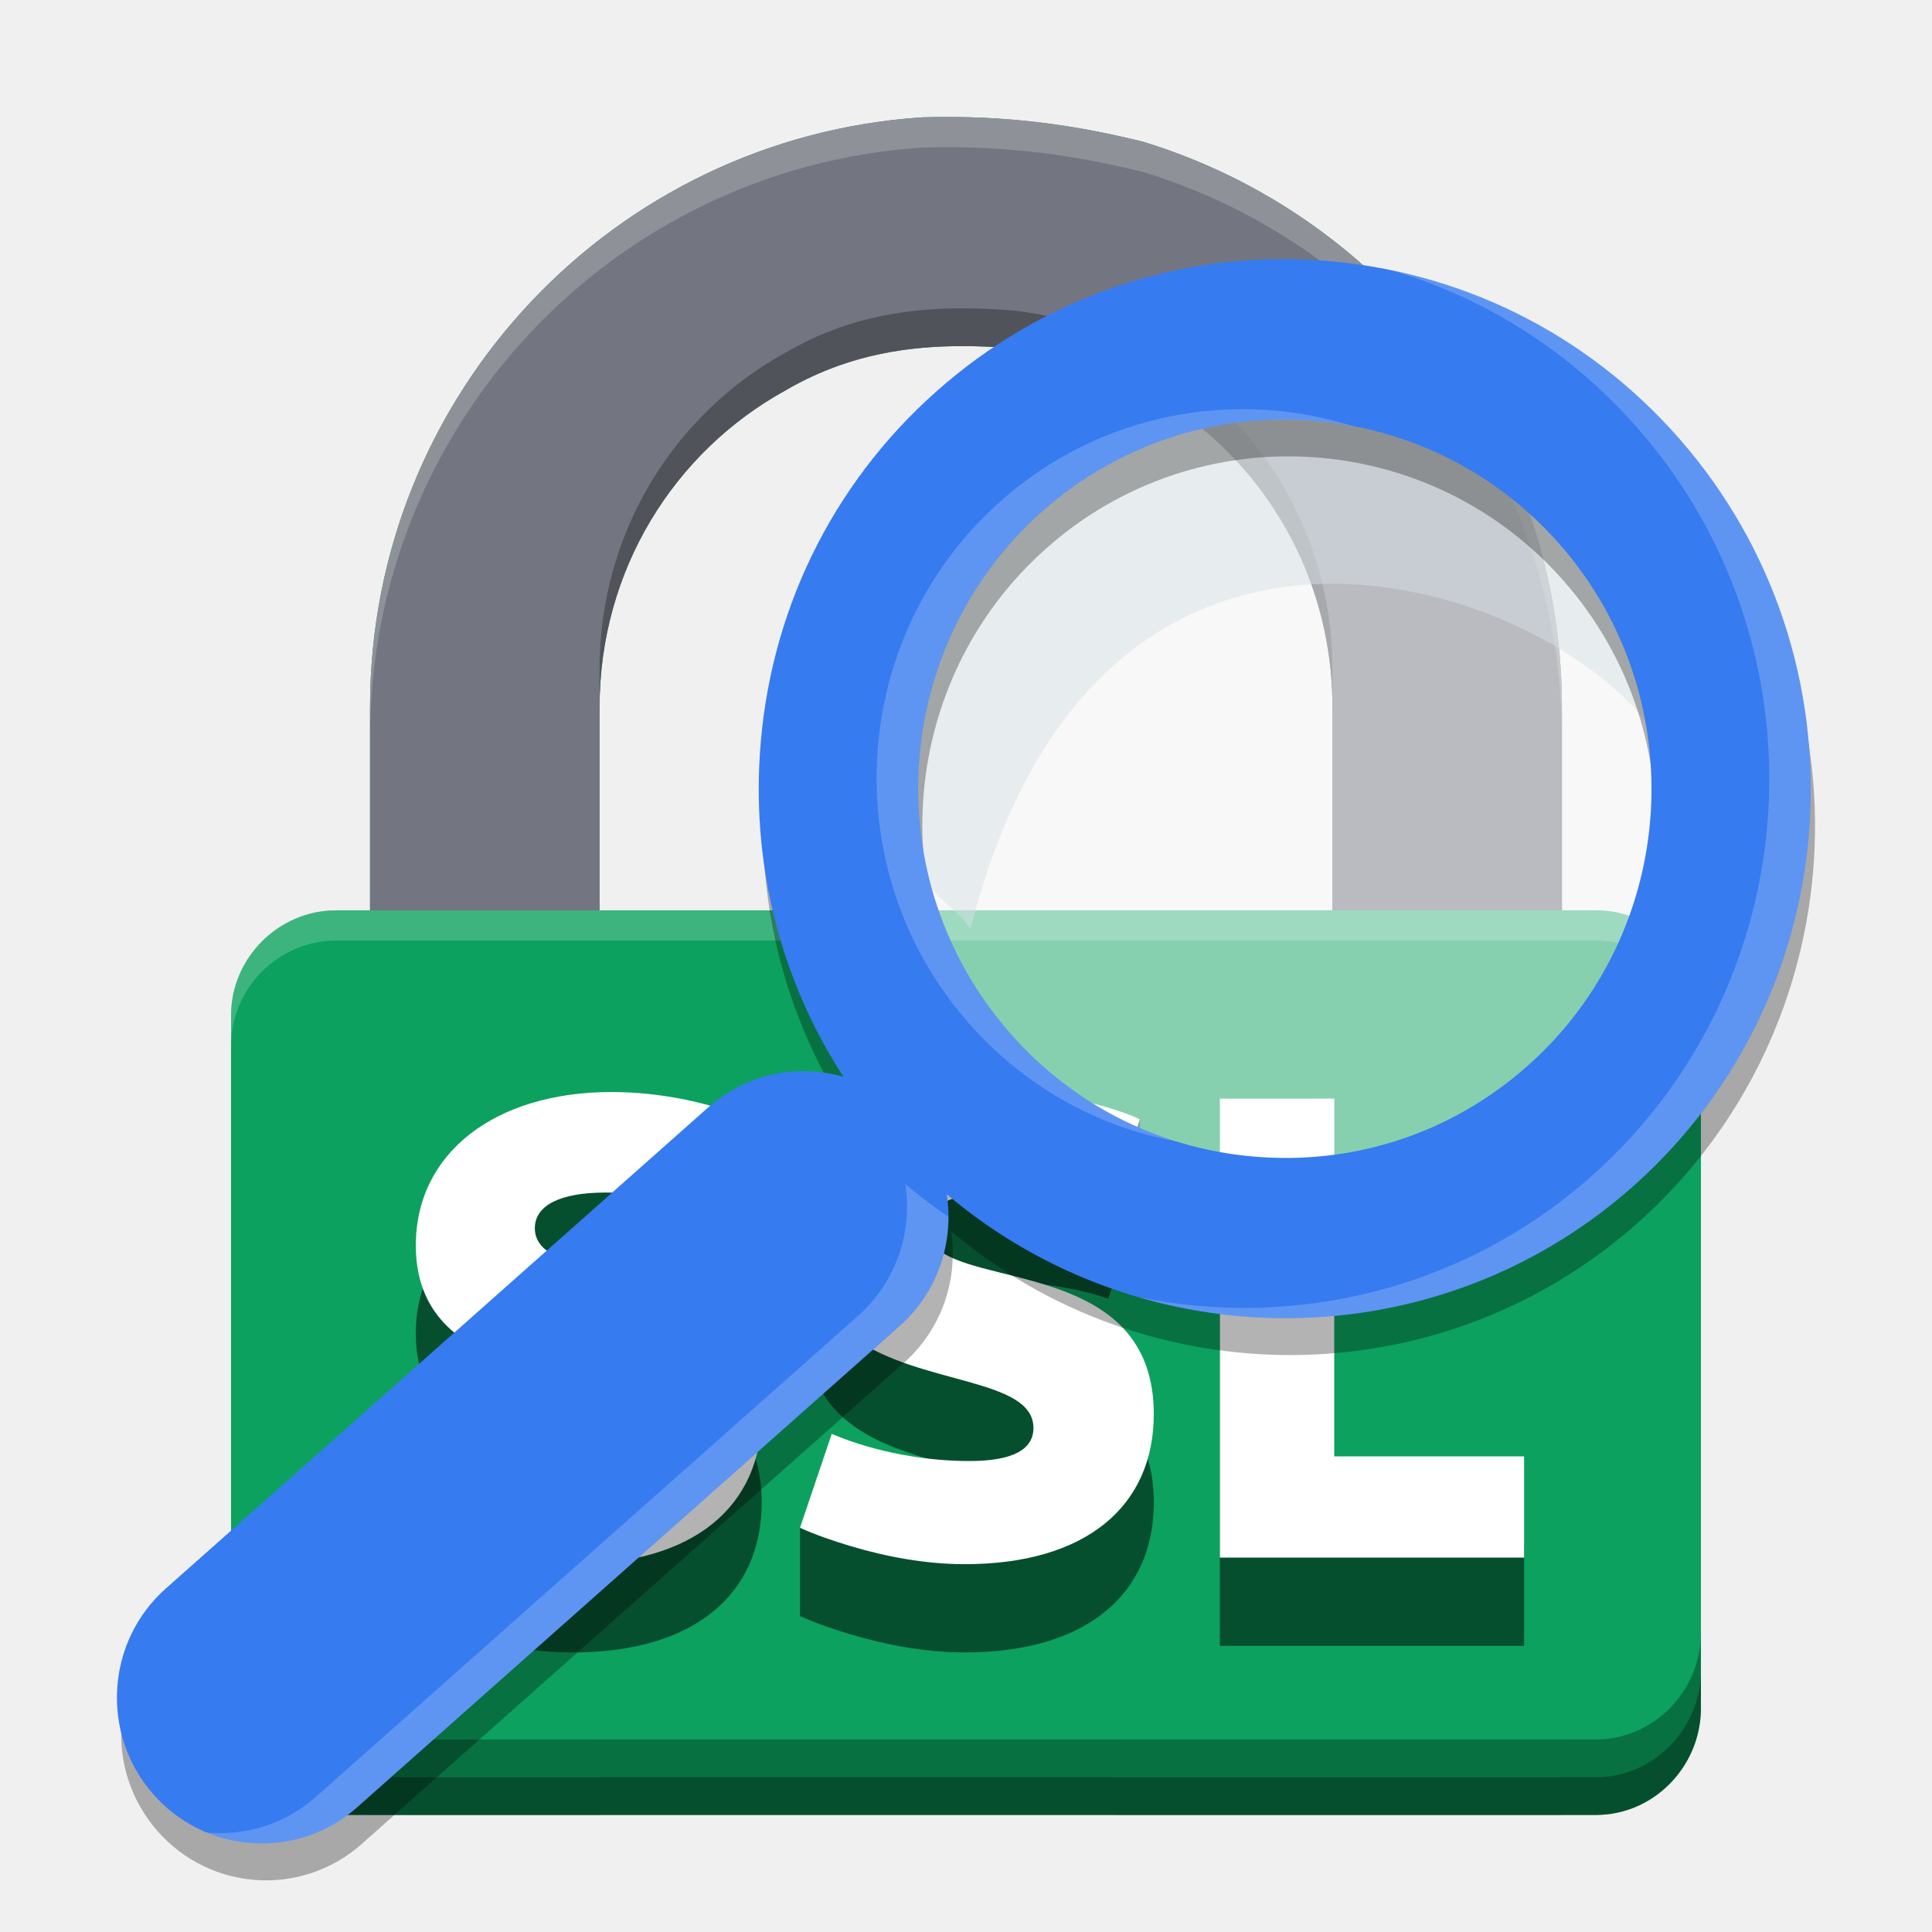
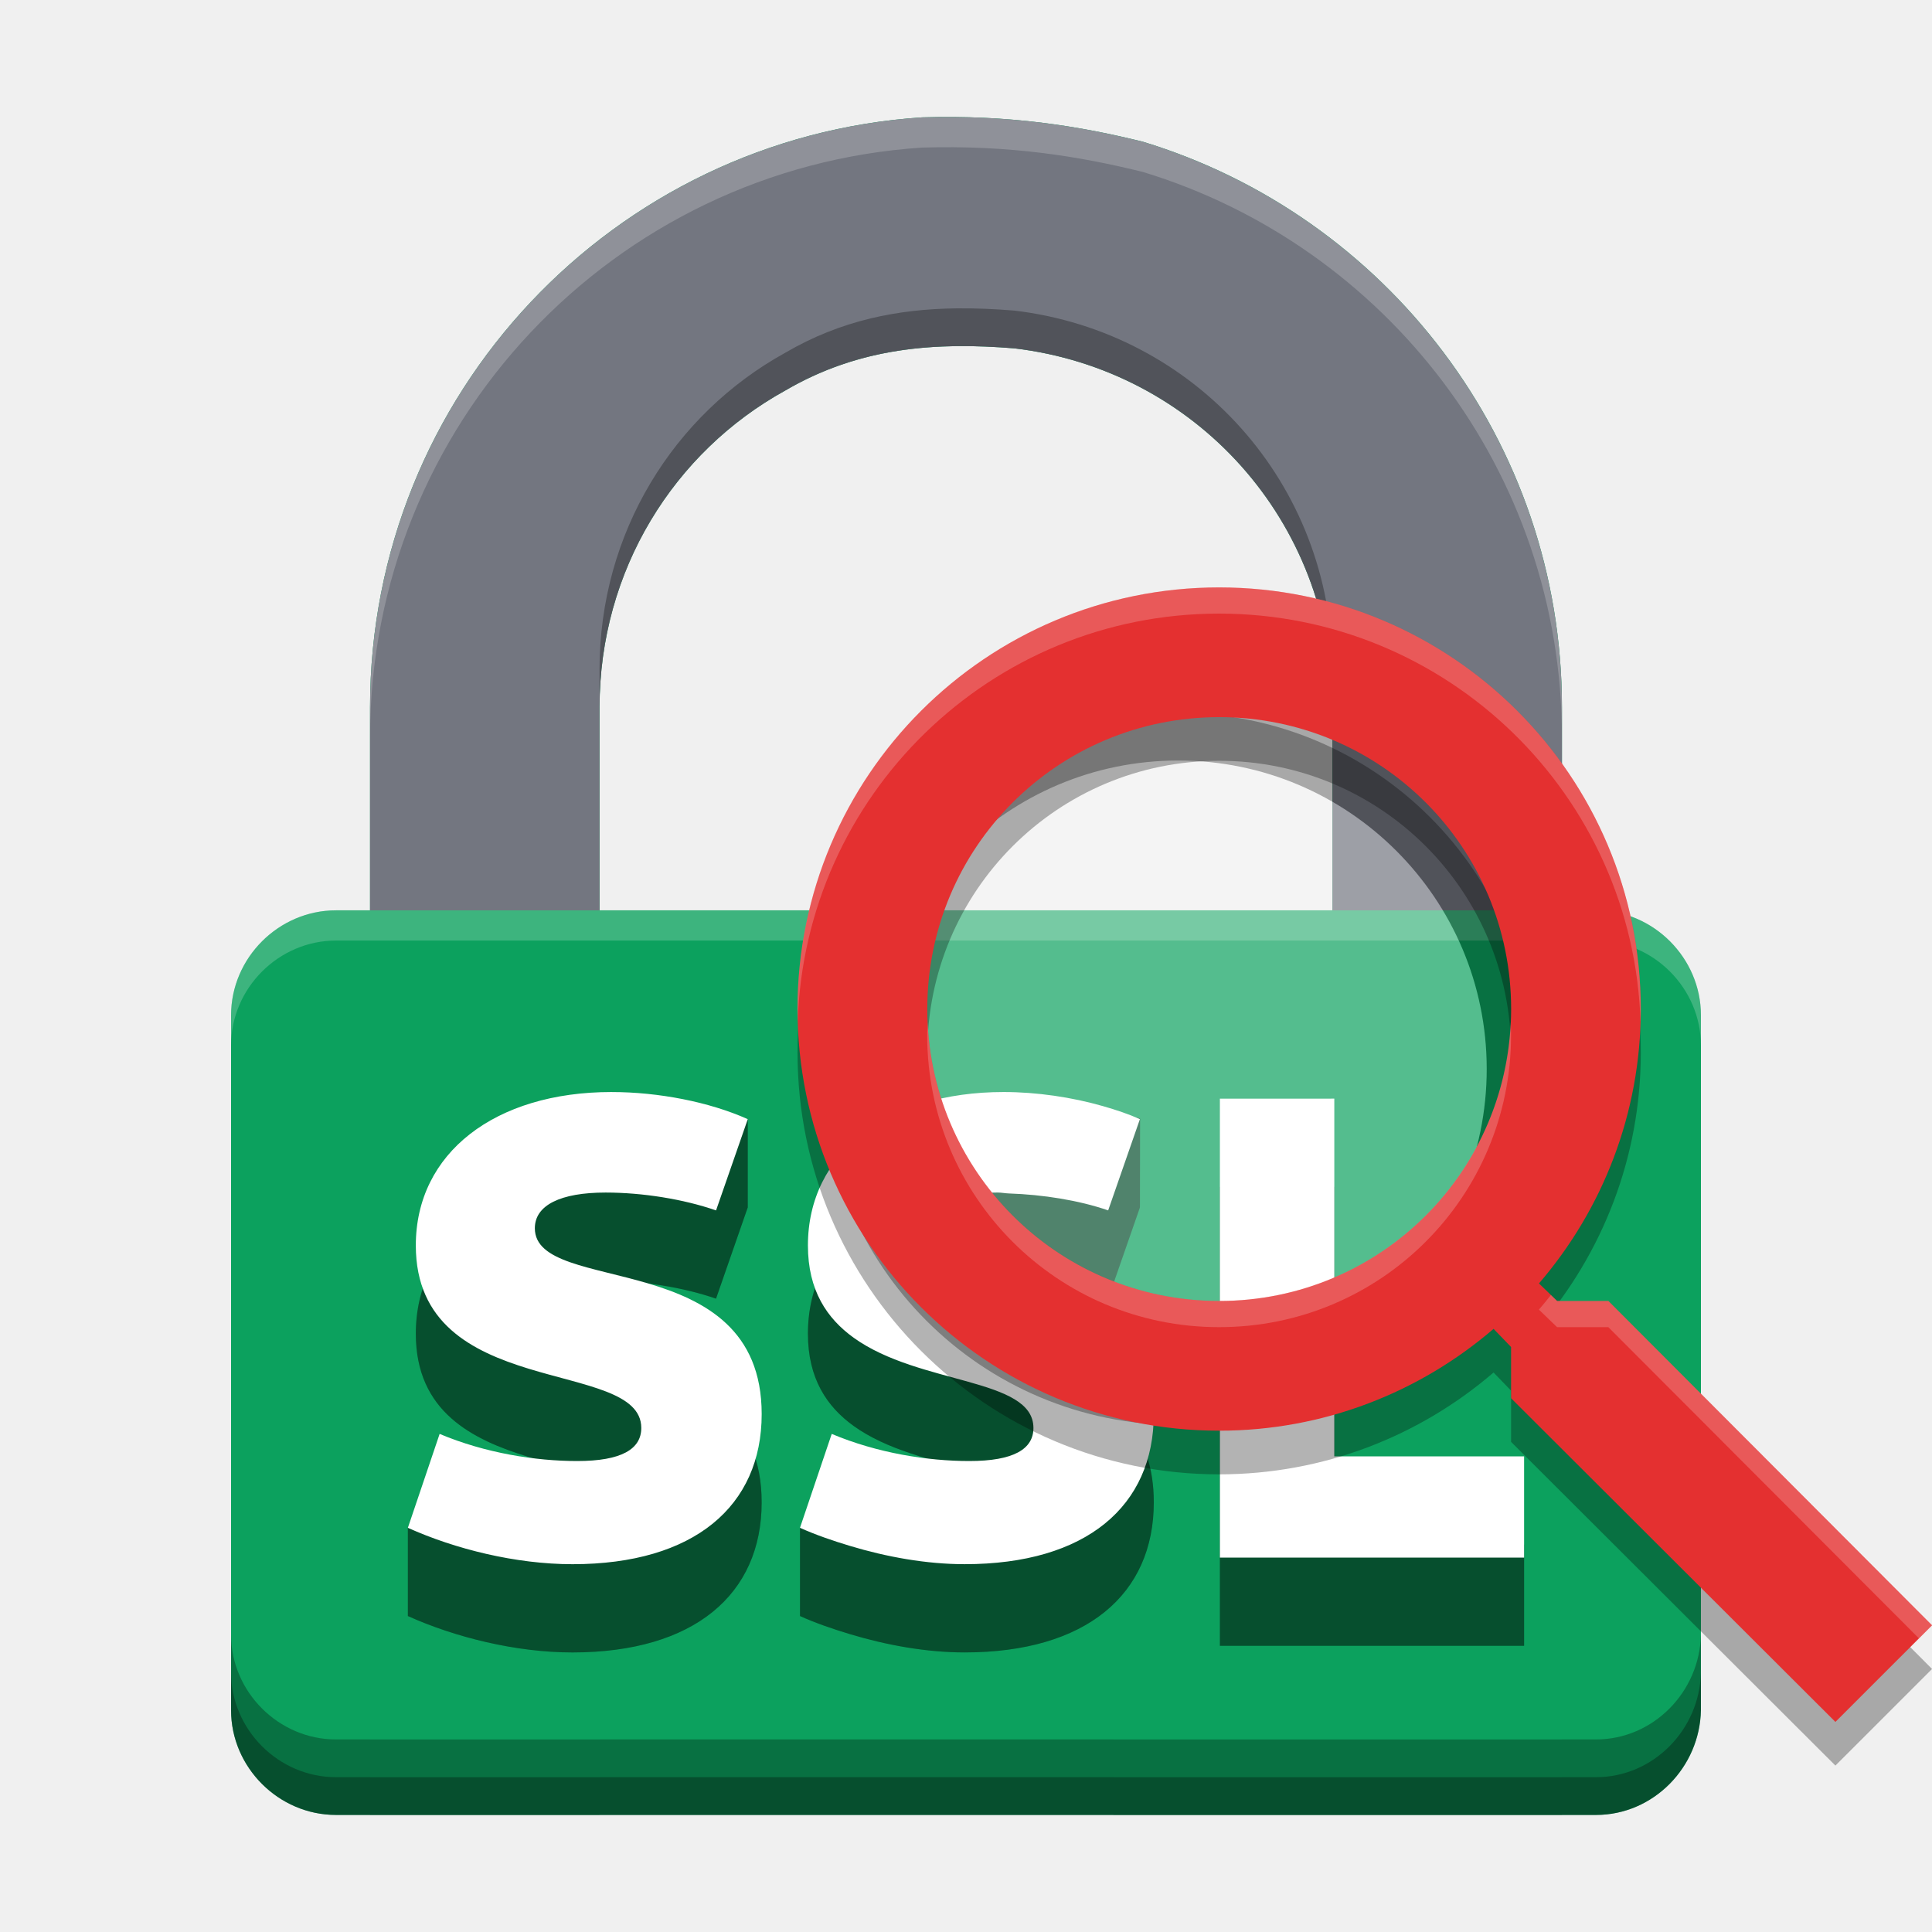
<svg xmlns="http://www.w3.org/2000/svg" width="512" height="512" version="1.1" viewBox="0 0 135.47 135.47">
  <defs>
    <clipPath>
      <rect width="384" height="384" />
    </clipPath>
  </defs>
-   <g transform="matrix(1.1717 0 0 1.1717 -14.801 -11.632)">
-     <path d="m67.824 16.95c-18.455 1.204-33.048 16.547-33.048 35.308v12.147h-2.039c-3.429 0-6.277 2.849-6.277 6.277v41.586c0 3.428 2.853 6.272 6.277 6.272h2.039v3e-3h13.734v-3e-3h30.756v3e-3h26.839v-3e-3h2.042c3.425 0 6.211-2.848 6.275-6.272v-41.587c0-3.425-2.846-6.277-6.275-6.277h-2.042v-12.147c0-15.959-10.564-29.434-25.078-33.848l-4.52e-4 -4.52e-4c-3.818-0.944-7.994-1.615-13.202-1.459zm5.526 13.825c10.788 1.282 19.023 10.325 19.023 21.483v12.147l-43.862-4.51e-4v-12.147c0-8.211 4.456-15.284 11.109-18.958 4.465-2.614 9.056-2.908 13.73-2.525z" fill="#0ca15e" stroke-width=".854" style="font-feature-settings:normal;font-variant-alternates:normal;font-variant-caps:normal;font-variant-east-asian:normal;font-variant-ligatures:normal;font-variant-numeric:normal;font-variant-position:normal;font-variation-settings:normal;inline-size:0;isolation:auto;mix-blend-mode:normal;shape-margin:0;shape-padding:0;text-decoration-color:#000000;text-decoration-line:none;text-decoration-style:solid;text-indent:0;text-orientation:mixed;text-transform:none;white-space:normal" />
-     <path transform="scale(.26459)" d="m263.54 63.982c-2.344-0.02-4.744 0.006-7.205 0.08l-2e-3 -2e-3c-69.749 4.552-124.9 62.539-124.9 133.45v45.908l51.91-2e-3v-45.908c0-31.034 16.843-57.765 41.986-71.65 12.657-7.41 25.58-9.888 38.703-10.053 4.374-0.055 8.771 0.148 13.188 0.51v2e-3c40.773 4.846 71.896 39.022 71.896 81.193v45.908l51.9-2e-3v-45.908c0-60.316-39.927-111.24-94.781-127.93l-2e-3 -2e-3c-12.626-3.122-26.286-5.455-42.691-5.594z" fill="#737680" style="font-feature-settings:normal;font-variant-alternates:normal;font-variant-caps:normal;font-variant-east-asian:normal;font-variant-ligatures:normal;font-variant-numeric:normal;font-variant-position:normal;font-variation-settings:normal;inline-size:0;isolation:auto;mix-blend-mode:normal;shape-margin:0;shape-padding:0;text-decoration-color:#000000;text-decoration-line:none;text-decoration-style:solid;text-indent:0;text-orientation:mixed;text-transform:none;white-space:normal" />
-     <path d="m49.229 80.559c-6.965 0-11.713 3.641-11.713 9.181 0 9.339 13.493 6.689 13.493 10.923 0 1.266-1.186 1.979-3.837 1.979-2.493 0-7.401-0.138-10.132-1.286v5.282c2.81 1.266 6.45 2.178 9.853 2.178 7.282 0 11.32-3.482 11.32-8.983 0-10.092-13.575-7.045-13.575-11.121 0-1.385 1.543-2.137 4.234-2.137 2.216 0 4.671 0.396 6.61 1.069l1.899-5.461v-5.282c-2.061-0.694-5.878 3.658-8.153 3.658zm23.466 0c-6.965 0-11.714 3.641-11.714 9.181 0 2.693 1.139 4.37 2.736 5.522 3.942 2.842 10.76 2.388 10.76 5.401 0 1.266-1.188 1.979-3.839 1.979-2.493 0-5.501-0.475-8.232-1.623l-1.899 0.337v5.282c0.918 0.414 1.942 0.768 3 1.086 2.181 0.657 4.563 1.091 6.855 1.091 7.282 0 11.318-3.482 11.318-8.983 0-8.417-9.418-7.705-12.551-9.598-0.623-0.377-1.021-0.847-1.021-1.523 0-1.385 1.542-2.137 4.233-2.137 0.217 0 0.447 0.048 0.668 0.055 2.034 0.069 4.191 0.407 5.941 1.014l1.9-5.461 0.008-5.325c-1.87-0.535-6.18 3.702-8.161 3.702zm12.94 0.397v27.464h18.205v-6.056h-11.358v-21.409z" fill="#087142" stroke-width=".854" />
-     <path transform="scale(.26459)" d="m263.54 63.986c-2.344-0.02-4.742 0.004-7.203 0.078-69.749 4.552-124.9 62.537-124.9 133.44v6.832c0-70.906 55.155-128.89 124.9-133.44 19.686-0.591 35.466 1.945 49.895 5.514h4e-3c54.855 16.682 94.777 67.612 94.777 127.93v-6.832c0-60.316-39.923-111.24-94.777-127.93l-4e-3 -2e-3c-12.626-3.122-26.285-5.454-42.691-5.592zm-134.49 179.43v4e-3h-5.322c-12.96 0-23.725 10.768-23.725 23.725v6.832c0-12.956 10.765-23.725 23.725-23.725h7.707v-4e-3l269.58 2e-3v2e-3h7.719c12.96 0 23.713 10.779 23.713 23.723v-6.832c0-12.943-10.753-23.723-23.713-23.723h-6.551v-2e-3l-273.13-2e-3z" fill="#fff" opacity=".2" stroke-width="3.779" style="font-feature-settings:normal;font-variant-alternates:normal;font-variant-caps:normal;font-variant-east-asian:normal;font-variant-ligatures:normal;font-variant-numeric:normal;font-variant-position:normal;font-variation-settings:normal;inline-size:0;isolation:auto;mix-blend-mode:normal;shape-margin:0;shape-padding:0;text-decoration-color:#000000;text-decoration-line:none;text-decoration-style:solid;text-indent:0;text-orientation:mixed;text-transform:none;white-space:normal" />
-     <path d="m26.459 107.75v4.519c0 3.428 2.853 6.272 6.277 6.272h2.039v3e-3h13.734v-3e-3h30.755v3e-3h26.839v-3e-3h2.042c3.425 0 6.211-2.848 6.274-6.272v-4.519c-0.064 3.424-2.849 6.272-6.274 6.272h-2.042v3e-3h-26.839v-3e-3h-30.755v3e-3h-13.734v-3e-3h-2.039c-3.425 0-6.277-2.844-6.277-6.272z" opacity=".3" stroke-width=".854" style="font-feature-settings:normal;font-variant-alternates:normal;font-variant-caps:normal;font-variant-east-asian:normal;font-variant-ligatures:normal;font-variant-numeric:normal;font-variant-position:normal;font-variation-settings:normal;inline-size:0;isolation:auto;mix-blend-mode:normal;shape-margin:0;shape-padding:0;text-decoration-color:#000000;text-decoration-line:none;text-decoration-style:solid;text-indent:0;text-orientation:mixed;text-transform:none;white-space:normal" />
-     <path d="m69.86 28.381c-3.472 0.044-6.892 0.699-10.241 2.66-6.653 3.674-11.109 10.746-11.109 18.958v2.259c0-8.211 4.456-15.284 11.109-18.958 4.465-2.614 9.056-2.908 13.73-2.525 10.788 1.282 19.023 10.325 19.023 21.483v-2.259c0-11.158-8.235-20.201-19.023-21.483-1.169-0.096-2.331-0.149-3.489-0.135zm-43.401 81.628v2.259c0 3.428 2.853 6.272 6.277 6.272h2.039v3e-3h13.734v-3e-3h30.755v3e-3h26.839v-3e-3h2.042c3.425 0 6.211-2.848 6.274-6.272v-2.259c-0.064 3.424-2.849 6.272-6.274 6.272h-2.042v3e-3h-26.839v-3e-3h-30.755v3e-3h-13.734v-3e-3h-2.039c-3.425 0-6.277-2.844-6.277-6.272z" opacity=".3" stroke-width=".854" style="font-feature-settings:normal;font-variant-alternates:normal;font-variant-caps:normal;font-variant-east-asian:normal;font-variant-ligatures:normal;font-variant-numeric:normal;font-variant-position:normal;font-variation-settings:normal;inline-size:0;isolation:auto;mix-blend-mode:normal;shape-margin:0;shape-padding:0;text-decoration-color:#000000;text-decoration-line:none;text-decoration-style:solid;text-indent:0;text-orientation:mixed;text-transform:none;white-space:normal" />
-     <path d="m49.229 80.559c-6.965 0-11.713 3.641-11.713 9.181 0 9.339 13.493 6.689 13.493 10.923 0 1.266-1.186 1.979-3.837 1.979-2.493 0-7.401-0.138-10.132-1.286v5.282c2.81 1.266 6.45 2.178 9.853 2.178 7.282 0 11.32-3.482 11.32-8.983 0-10.092-13.575-7.045-13.575-11.121 0-1.385 1.543-2.137 4.234-2.137 2.216 0 4.671 0.396 6.61 1.069l1.899-5.461v-5.282c-2.061-0.694-5.878 3.658-8.153 3.658zm23.466 0c-6.965 0-11.714 3.641-11.714 9.181 0 2.693 1.139 4.37 2.736 5.522 3.942 2.842 10.76 2.388 10.76 5.401 0 1.266-1.188 1.979-3.839 1.979-2.493 0-5.501-0.475-8.232-1.623l-1.899 0.337v5.282c0.918 0.414 1.942 0.768 3 1.086 2.181 0.657 4.563 1.091 6.855 1.091 7.282 0 11.318-3.482 11.318-8.983 0-8.417-9.418-7.705-12.551-9.598-0.623-0.377-1.021-0.847-1.021-1.523 0-1.385 1.542-2.137 4.233-2.137 0.217 0 0.447 0.048 0.668 0.055 2.034 0.069 4.191 0.407 5.941 1.014l1.9-5.461 0.008-5.325c-1.87-0.535-6.18 3.702-8.161 3.702zm12.94 0.397v27.464h18.205v-6.056h-11.358v-21.409z" opacity=".3" stroke-width=".854" />
-     <path d="m49.229 75.278c-6.965 0-11.713 3.641-11.713 9.181 0 9.339 13.493 6.689 13.493 10.923 0 1.266-1.186 1.979-3.837 1.979-2.493 0-5.501-0.475-8.231-1.623l-1.9 5.619c2.81 1.266 6.45 2.178 9.853 2.178 7.282 0 11.32-3.482 11.32-8.983 0-10.092-13.575-7.045-13.575-11.121 0-1.385 1.543-2.137 4.234-2.137 2.216 0 4.671 0.396 6.61 1.069l1.899-5.461c-2.295-1.029-5.343-1.623-8.153-1.623zm23.466 0c-6.965 0-11.714 3.641-11.714 9.181 0 2.693 1.139 4.37 2.736 5.522 3.942 2.842 10.76 2.388 10.76 5.401 0 1.266-1.188 1.979-3.839 1.979-2.493 0-5.501-0.475-8.232-1.623l-0.961 2.842-0.939 2.777c0.918 0.414 1.942 0.768 3 1.086 2.181 0.657 4.563 1.091 6.855 1.091 7.282 0 11.318-3.482 11.318-8.983 0-8.417-9.418-7.705-12.551-9.598-0.623-0.377-1.021-0.847-1.021-1.523 0-1.385 1.542-2.137 4.233-2.137 0.217 0 0.447 0.048 0.668 0.055 2.034 0.069 4.191 0.407 5.941 1.014l1.9-5.461c-0.678-0.304-1.432-0.556-2.215-0.78-1.87-0.535-3.957-0.843-5.937-0.843zm12.94 0.397v27.464h18.205v-6.056h-11.358v-21.409z" fill="#fff" stroke-width=".854" />
-   </g>
-   <g transform="matrix(-.039146 1.1279 -1.1279 -.039146 145.69 12.141)">
-     <g transform="matrix(.97942 .20712 -.20712 .97942 -284.03 -122.77)">
-       <path d="m331 110.57c7.643 14.232 21.129 17.086 31.558 9.563 1.184-0.684 1.502-2.588 2.51-3.443-33.967-0.091-29.156-32.279-21.282-39.035-1.607 0.487-3.187 1.162-4.705 2.038-10.728 6.197-14.348 20.02-8.081 30.876z" fill="#acc0c7" opacity=".5" stroke-width="2.6" />
-       <ellipse cx="351.89" cy="100.83" rx="25.27" ry="24.98" fill="#fff" opacity=".5" stroke-width="2.895" />
-       <path d="m429.25 139.7-37.085-25.476c-2.639-1.81-5.894-2.028-8.643-0.874 7.059-14.277 2.774-31.939-10.725-41.222-14.875-10.218-35.387-6.461-45.728 8.372-5.005 7.187-6.906 15.876-5.348 24.472 1.557 8.591 6.378 16.04 13.578 20.983 7.194 4.943 15.92 6.799 24.566 5.216 7.038-1.287 13.328-4.73 18.123-9.841-0.107 2.956 1.245 5.897 3.872 7.694l37.072 25.476c4.093 2.821 9.732 1.784 12.574-2.301 2.85-4.087 1.838-9.678-2.254-12.499zm-56.396-27.727c-7.215 10.348-21.521 12.964-31.89 5.835-10.369-7.119-12.943-21.339-5.736-31.692 7.215-10.346 21.526-12.961 31.893-5.829 5.018 3.445 8.377 8.64 9.462 14.631 1.087 5.991-0.239 12.049-3.728 17.057z" opacity=".3" stroke-width="2.6" />
-       <path d="m427.09 140.51-37.082-25.478c-2.642-1.81-5.897-2.028-8.643-0.874 7.059-14.277 2.774-31.939-10.725-41.222-14.878-10.218-35.39-6.459-45.728 8.375-5.008 7.187-6.906 15.876-5.348 24.472 1.557 8.588 6.381 16.037 13.578 20.983 7.194 4.945 15.92 6.802 24.566 5.213 7.041-1.287 13.331-4.727 18.125-9.841-0.109 2.956 1.245 5.894 3.869 7.691l37.072 25.478c4.095 2.818 9.732 1.784 12.574-2.301 2.85-4.085 1.836-9.678-2.257-12.496zm-56.396-27.727c-7.215 10.346-21.521 12.961-31.89 5.832-10.369-7.122-12.943-21.339-5.736-31.692 7.215-10.343 21.526-12.961 31.893-5.829 5.018 3.448 8.377 8.64 9.462 14.631 1.087 5.993-0.237 12.051-3.728 17.059z" fill="#367bf0" stroke-width="2.6" />
-       <path d="m352.36 67.189c-10.55-0.09-20.986 4.856-27.448 14.127-4.119 5.911-6.132 12.839-5.851 19.895 0.255-6.131 2.248-12.079 5.851-17.249 10.338-14.834 30.851-18.593 45.728-8.375 8.778 6.036 13.658 15.614 14.059 25.501 0.438-10.8-4.499-21.574-14.059-28.147-5.579-3.832-11.95-5.698-18.281-5.752zm22.395 33.952c-0.241 4.142-1.621 8.151-4.059 11.648-7.215 10.346-21.521 12.962-31.89 5.832-6.019-4.134-9.405-10.659-9.783-17.431-0.466 7.683 2.982 15.406 9.783 20.077 10.369 7.13 24.675 4.514 31.89-5.832 2.955-4.238 4.356-9.228 4.059-14.294zm10.414 12.315c-0.834-0.025-1.666 0.07-2.473 0.271-0.387 1.042-0.829 2.071-1.329 3.083 2.746-1.154 6.001-0.936 8.643 0.873l37.082 25.479c2.128 1.466 3.422 3.682 3.775 6.047 0.49-3.274-0.861-6.686-3.775-8.693l-37.082-25.479c-1.486-1.018-3.166-1.532-4.841-1.582z" fill="#fff" opacity=".2" stroke-width="2.6" />
+   <g transform="matrix(1 0 0 1 -.0008538 -.00085338)">
+     <g transform="matrix(1.1717 0 0 1.1717 -14.8 -11.631)">
+       <path d="m67.824 16.95c-18.455 1.204-33.048 16.547-33.048 35.308v12.147h-2.039c-3.429 0-6.277 2.849-6.277 6.277v41.586c0 3.428 2.853 6.272 6.277 6.272h2.039v3e-3h13.734v-3e-3h30.756v3e-3h26.839v-3e-3h2.042c3.425 0 6.211-2.848 6.275-6.272v-41.587c0-3.425-2.846-6.277-6.275-6.277h-2.042v-12.147c0-15.959-10.564-29.434-25.078-33.848l-4.52e-4 -4.52e-4c-3.818-0.944-7.994-1.615-13.202-1.459zm5.526 13.825c10.788 1.282 19.023 10.325 19.023 21.483v12.147l-43.862-4.51e-4v-12.147c0-8.211 4.456-15.284 11.109-18.958 4.465-2.614 9.056-2.908 13.73-2.525z" fill="#0ca15e" stroke-width=".854" style="font-feature-settings:normal;font-variant-alternates:normal;font-variant-caps:normal;font-variant-east-asian:normal;font-variant-ligatures:normal;font-variant-numeric:normal;font-variant-position:normal;font-variation-settings:normal;inline-size:0;isolation:auto;mix-blend-mode:normal;shape-margin:0;shape-padding:0;text-decoration-color:#000000;text-decoration-line:none;text-decoration-style:solid;text-indent:0;text-orientation:mixed;text-transform:none;white-space:normal" />
+       <path transform="scale(.26459)" d="m263.54 63.982c-2.344-0.02-4.744 0.006-7.205 0.08l-2e-3 -2e-3c-69.749 4.552-124.9 62.539-124.9 133.45v45.908l51.91-2e-3v-45.908c0-31.034 16.843-57.765 41.986-71.65 12.657-7.41 25.58-9.888 38.703-10.053 4.374-0.055 8.771 0.148 13.188 0.51v2e-3c40.773 4.846 71.896 39.022 71.896 81.193v45.908l51.9-2e-3v-45.908c0-60.316-39.927-111.24-94.781-127.93l-2e-3 -2e-3c-12.626-3.122-26.286-5.455-42.691-5.594z" fill="#737680" style="font-feature-settings:normal;font-variant-alternates:normal;font-variant-caps:normal;font-variant-east-asian:normal;font-variant-ligatures:normal;font-variant-numeric:normal;font-variant-position:normal;font-variation-settings:normal;inline-size:0;isolation:auto;mix-blend-mode:normal;shape-margin:0;shape-padding:0;text-decoration-color:#000000;text-decoration-line:none;text-decoration-style:solid;text-indent:0;text-orientation:mixed;text-transform:none;white-space:normal" />
+       <path d="m49.229 80.559c-6.965 0-11.713 3.641-11.713 9.181 0 9.339 13.493 6.689 13.493 10.923 0 1.266-1.186 1.979-3.837 1.979-2.493 0-7.401-0.138-10.132-1.286v5.282c2.81 1.266 6.45 2.178 9.853 2.178 7.282 0 11.32-3.482 11.32-8.983 0-10.092-13.575-7.045-13.575-11.121 0-1.385 1.543-2.137 4.234-2.137 2.216 0 4.671 0.396 6.61 1.069l1.899-5.461v-5.282c-2.061-0.694-5.878 3.658-8.153 3.658zm23.466 0c-6.965 0-11.714 3.641-11.714 9.181 0 2.693 1.139 4.37 2.736 5.522 3.942 2.842 10.76 2.388 10.76 5.401 0 1.266-1.188 1.979-3.839 1.979-2.493 0-5.501-0.475-8.232-1.623l-1.899 0.337v5.282c0.918 0.414 1.942 0.768 3 1.086 2.181 0.657 4.563 1.091 6.855 1.091 7.282 0 11.318-3.482 11.318-8.983 0-8.417-9.418-7.705-12.551-9.598-0.623-0.377-1.021-0.847-1.021-1.523 0-1.385 1.542-2.137 4.233-2.137 0.217 0 0.447 0.048 0.668 0.055 2.034 0.069 4.191 0.407 5.941 1.014l1.9-5.461 0.008-5.325c-1.87-0.535-6.18 3.702-8.161 3.702zm12.94 0.397v27.464h18.205v-6.056h-11.358v-21.409z" fill="#087142" stroke-width=".854" />
+       <path transform="scale(.26459)" d="m263.54 63.986c-2.344-0.02-4.742 0.004-7.203 0.078-69.749 4.552-124.9 62.537-124.9 133.44v6.832c0-70.906 55.155-128.89 124.9-133.44 19.686-0.591 35.466 1.945 49.895 5.514h4e-3c54.855 16.682 94.777 67.612 94.777 127.93v-6.832c0-60.316-39.923-111.24-94.777-127.93l-4e-3 -2e-3c-12.626-3.122-26.285-5.454-42.691-5.592zm-134.49 179.43v4e-3h-5.322c-12.96 0-23.725 10.768-23.725 23.725v6.832c0-12.956 10.765-23.725 23.725-23.725h7.707v-4e-3l269.58 2e-3v2e-3h7.719c12.96 0 23.713 10.779 23.713 23.723v-6.832c0-12.943-10.753-23.723-23.713-23.723h-6.551v-2e-3l-273.13-2e-3z" fill="#fff" opacity=".2" stroke-width="3.779" style="font-feature-settings:normal;font-variant-alternates:normal;font-variant-caps:normal;font-variant-east-asian:normal;font-variant-ligatures:normal;font-variant-numeric:normal;font-variant-position:normal;font-variation-settings:normal;inline-size:0;isolation:auto;mix-blend-mode:normal;shape-margin:0;shape-padding:0;text-decoration-color:#000000;text-decoration-line:none;text-decoration-style:solid;text-indent:0;text-orientation:mixed;text-transform:none;white-space:normal" />
+       <path d="m26.459 107.75v4.519c0 3.428 2.853 6.272 6.277 6.272h2.039v3e-3h13.734v-3e-3h30.755v3e-3h26.839v-3e-3h2.042c3.425 0 6.211-2.848 6.274-6.272v-4.519c-0.064 3.424-2.849 6.272-6.274 6.272h-2.042v3e-3h-26.839v-3e-3h-30.755v3e-3h-13.734v-3e-3h-2.039c-3.425 0-6.277-2.844-6.277-6.272z" opacity=".3" stroke-width=".854" style="font-feature-settings:normal;font-variant-alternates:normal;font-variant-caps:normal;font-variant-east-asian:normal;font-variant-ligatures:normal;font-variant-numeric:normal;font-variant-position:normal;font-variation-settings:normal;inline-size:0;isolation:auto;mix-blend-mode:normal;shape-margin:0;shape-padding:0;text-decoration-color:#000000;text-decoration-line:none;text-decoration-style:solid;text-indent:0;text-orientation:mixed;text-transform:none;white-space:normal" />
+       <path d="m69.86 28.381c-3.472 0.044-6.892 0.699-10.241 2.66-6.653 3.674-11.109 10.746-11.109 18.958v2.259c0-8.211 4.456-15.284 11.109-18.958 4.465-2.614 9.056-2.908 13.73-2.525 10.788 1.282 19.023 10.325 19.023 21.483v-2.259c0-11.158-8.235-20.201-19.023-21.483-1.169-0.096-2.331-0.149-3.489-0.135zm-43.401 81.628v2.259c0 3.428 2.853 6.272 6.277 6.272h2.039v3e-3h13.734v-3e-3h30.755v3e-3h26.839v-3e-3h2.042c3.425 0 6.211-2.848 6.274-6.272v-2.259c-0.064 3.424-2.849 6.272-6.274 6.272h-2.042v3e-3h-26.839v-3e-3h-30.755v3e-3h-13.734v-3e-3h-2.039c-3.425 0-6.277-2.844-6.277-6.272z" opacity=".3" stroke-width=".854" style="font-feature-settings:normal;font-variant-alternates:normal;font-variant-caps:normal;font-variant-east-asian:normal;font-variant-ligatures:normal;font-variant-numeric:normal;font-variant-position:normal;font-variation-settings:normal;inline-size:0;isolation:auto;mix-blend-mode:normal;shape-margin:0;shape-padding:0;text-decoration-color:#000000;text-decoration-line:none;text-decoration-style:solid;text-indent:0;text-orientation:mixed;text-transform:none;white-space:normal" />
+       <path d="m49.229 80.559c-6.965 0-11.713 3.641-11.713 9.181 0 9.339 13.493 6.689 13.493 10.923 0 1.266-1.186 1.979-3.837 1.979-2.493 0-7.401-0.138-10.132-1.286v5.282c2.81 1.266 6.45 2.178 9.853 2.178 7.282 0 11.32-3.482 11.32-8.983 0-10.092-13.575-7.045-13.575-11.121 0-1.385 1.543-2.137 4.234-2.137 2.216 0 4.671 0.396 6.61 1.069l1.899-5.461v-5.282c-2.061-0.694-5.878 3.658-8.153 3.658zm23.466 0c-6.965 0-11.714 3.641-11.714 9.181 0 2.693 1.139 4.37 2.736 5.522 3.942 2.842 10.76 2.388 10.76 5.401 0 1.266-1.188 1.979-3.839 1.979-2.493 0-5.501-0.475-8.232-1.623l-1.899 0.337v5.282c0.918 0.414 1.942 0.768 3 1.086 2.181 0.657 4.563 1.091 6.855 1.091 7.282 0 11.318-3.482 11.318-8.983 0-8.417-9.418-7.705-12.551-9.598-0.623-0.377-1.021-0.847-1.021-1.523 0-1.385 1.542-2.137 4.233-2.137 0.217 0 0.447 0.048 0.668 0.055 2.034 0.069 4.191 0.407 5.941 1.014l1.9-5.461 0.008-5.325c-1.87-0.535-6.18 3.702-8.161 3.702zm12.94 0.397v27.464h18.205v-6.056h-11.358v-21.409z" opacity=".3" stroke-width=".854" />
+       <path d="m49.229 75.278c-6.965 0-11.713 3.641-11.713 9.181 0 9.339 13.493 6.689 13.493 10.923 0 1.266-1.186 1.979-3.837 1.979-2.493 0-5.501-0.475-8.231-1.623l-1.9 5.619c2.81 1.266 6.45 2.178 9.853 2.178 7.282 0 11.32-3.482 11.32-8.983 0-10.092-13.575-7.045-13.575-11.121 0-1.385 1.543-2.137 4.234-2.137 2.216 0 4.671 0.396 6.61 1.069l1.899-5.461c-2.295-1.029-5.343-1.623-8.153-1.623zm23.466 0c-6.965 0-11.714 3.641-11.714 9.181 0 2.693 1.139 4.37 2.736 5.522 3.942 2.842 10.76 2.388 10.76 5.401 0 1.266-1.188 1.979-3.839 1.979-2.493 0-5.501-0.475-8.232-1.623l-0.961 2.842-0.939 2.777c0.918 0.414 1.942 0.768 3 1.086 2.181 0.657 4.563 1.091 6.855 1.091 7.282 0 11.318-3.482 11.318-8.983 0-8.417-9.418-7.705-12.551-9.598-0.623-0.377-1.021-0.847-1.021-1.523 0-1.385 1.542-2.137 4.233-2.137 0.217 0 0.447 0.048 0.668 0.055 2.034 0.069 4.191 0.407 5.941 1.014l1.9-5.461c-0.678-0.304-1.432-0.556-2.215-0.78-1.87-0.535-3.957-0.843-5.937-0.843zm12.94 0.397v27.464h18.205v-6.056h-11.358v-21.409z" fill="#fff" stroke-width=".854" />
    </g>
  </g>
+   <circle cx="82.618" cy="74.956" r="23.298" fill="#fff" opacity=".3" stroke="#000" stroke-linecap="round" stroke-linejoin="round" stroke-width="3.338" />
+   <path d="m112.78 94.284h-3.594l-1.275-1.229c4.458-5.185 7.141-11.917 7.141-19.241 0-16.328-13.236-29.564-29.566-29.564-16.328 0-29.564 13.236-29.564 29.564 0 16.33 13.236 29.566 29.564 29.566 7.323 0 14.055-2.684 19.241-7.141l1.229 1.273v3.592l22.741 22.697 6.777-6.775zm-27.291 0c-11.325 0-20.468-9.143-20.468-20.47 0-11.325 9.143-20.468 20.468-20.468 11.326 0 20.47 9.143 20.47 20.468 0 11.326-9.143 20.47-20.47 20.47z" opacity=".3" stroke-width="1.157" />
+   <path d="m112.78 91.223h-3.594l-1.275-1.229c4.458-5.185 7.141-11.917 7.141-19.241 0-16.328-13.236-29.564-29.566-29.564-16.328 0-29.564 13.236-29.564 29.564 0 16.33 13.236 29.566 29.564 29.566 7.323 0 14.055-2.684 19.241-7.141l1.229 1.273v3.592l22.741 22.697 6.777-6.775zm-27.291 0c-11.325 0-20.468-9.143-20.468-20.47 0-11.325 9.143-20.468 20.468-20.468 11.326 0 20.47 9.143 20.47 20.468 0 11.326-9.143 20.47-20.47 20.47z" fill="#e43030" stroke-width="1.157" />
+   <path d="m85.482 41.189c-16.328 0-29.565 13.235-29.565 29.564 0 0.307 0.006 0.613 0.016 0.918 0.486-15.903 13.528-28.646 29.549-28.646 16.022 0 29.063 12.741 29.55 28.641 9e-3 -0.304 0.016-0.608 0.016-0.914 0-16.328-13.236-29.564-29.566-29.564zm-20.444 30.482c-0.013 0.305-0.023 0.61-0.023 0.918 0 11.327 9.143 20.47 20.468 20.47 11.327 0 20.47-9.143 20.47-20.47 0-0.308-9e-3 -0.614-0.023-0.918-0.479 10.898-9.428 19.551-20.447 19.551-11.017 0-19.967-8.653-20.446-19.551zm43.711 19.134c-0.273 0.348-0.554 0.69-0.842 1.025l1.275 1.229h3.594l21.777 21.822 0.918-0.917-22.695-22.742h-3.594z" fill="#fff" opacity=".2" stroke-width=".306" />
</svg>
